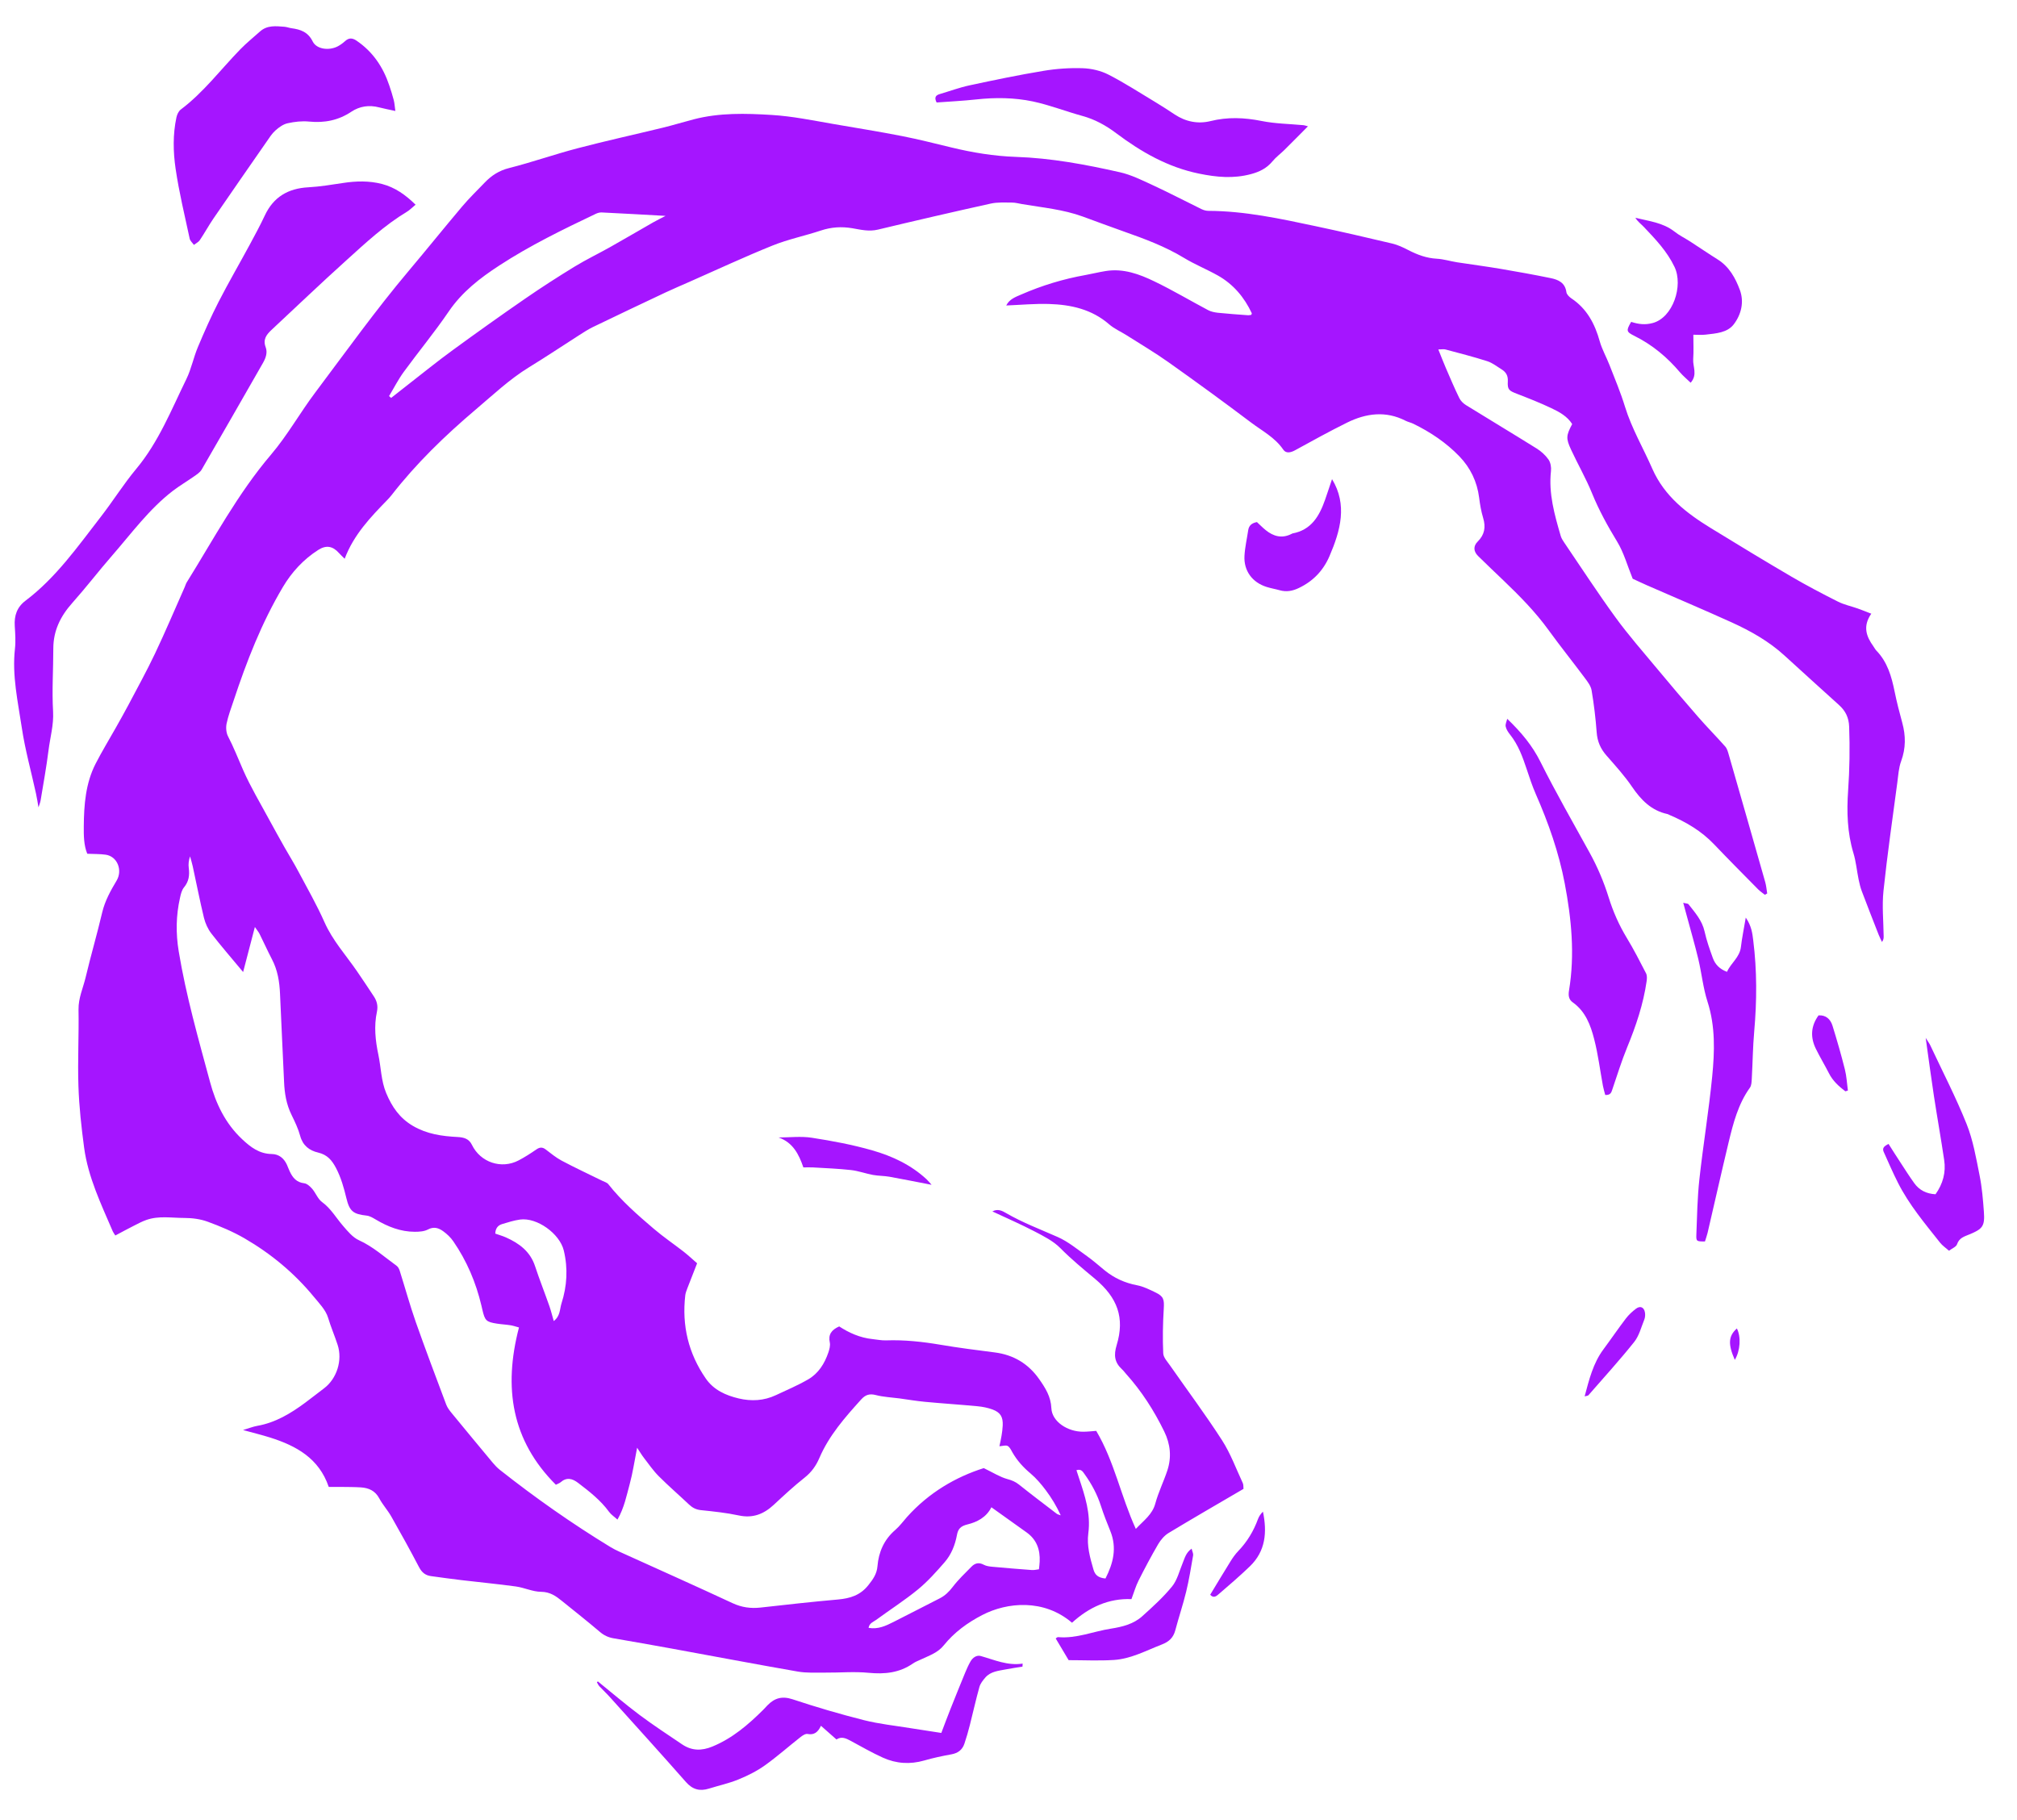
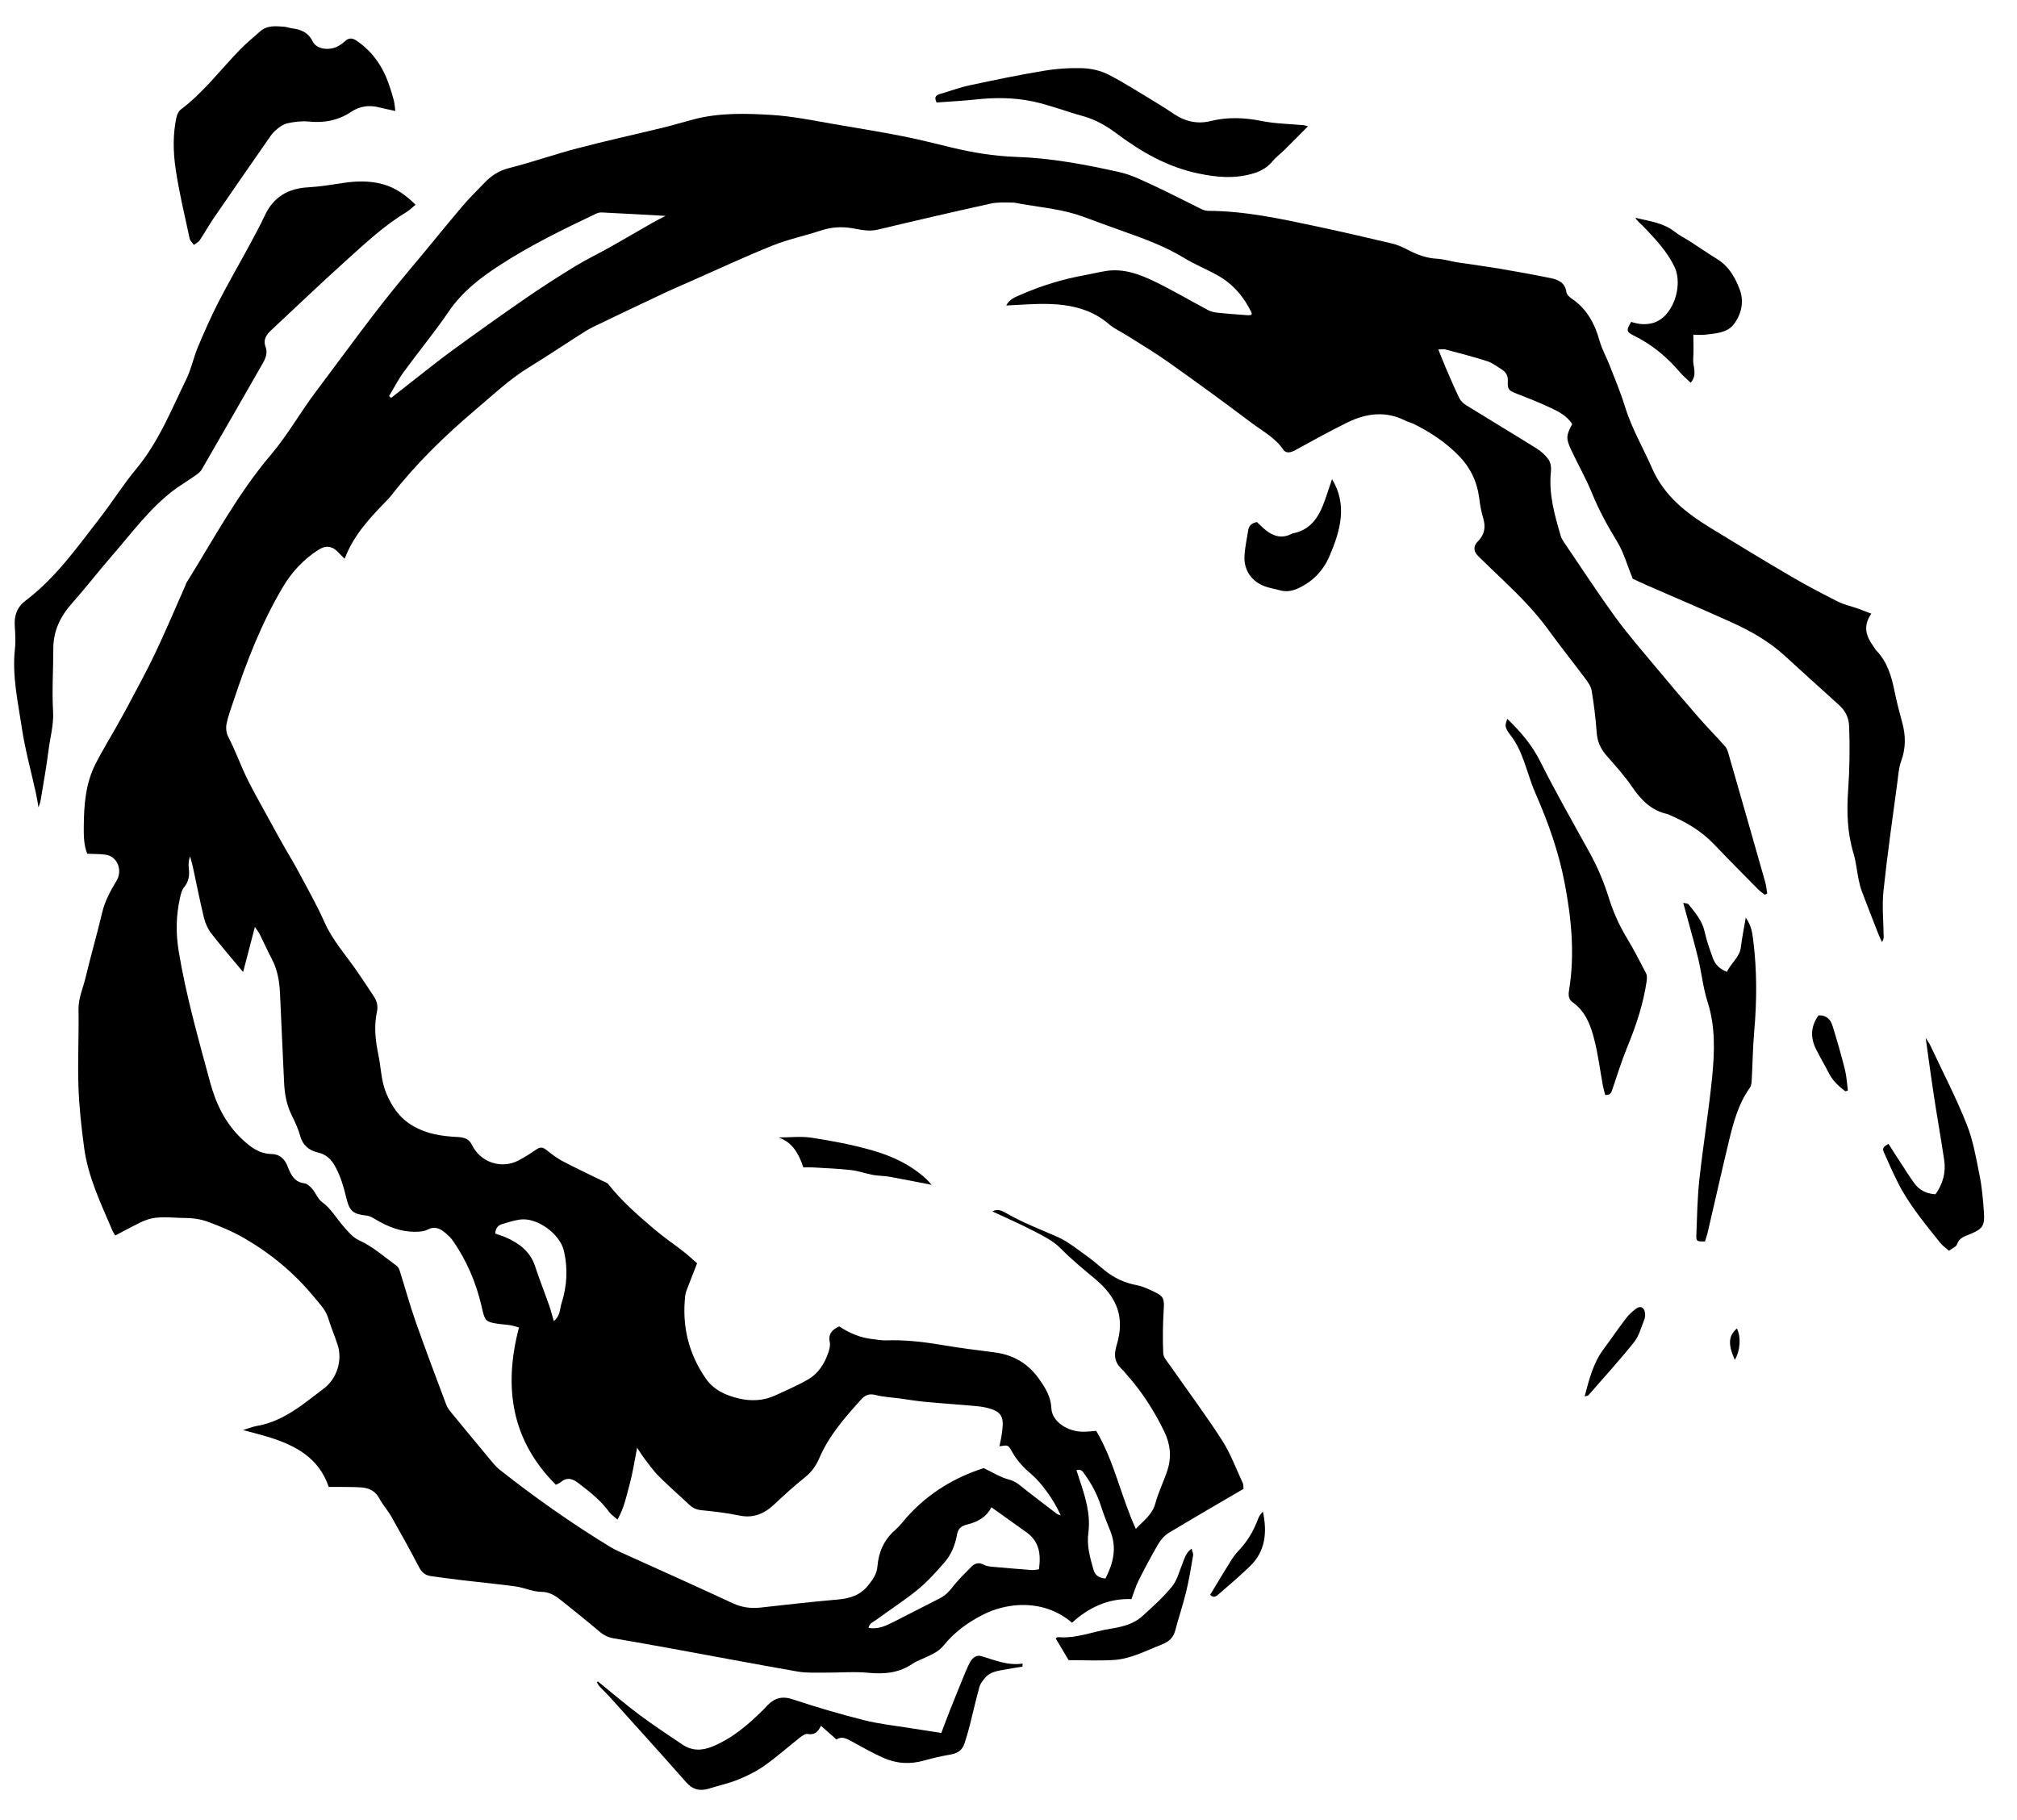
<svg xmlns="http://www.w3.org/2000/svg" id="Layer_1" data-name="Layer 1" version="1.1" viewBox="0 0 429 387">
  <defs>
    <style>
      .cls-1 {
-         fill: #a515ff;
+         fill: #000000;
        stroke-width: 0px;
      }
    </style>
  </defs>
  <g id="FIRE_02" data-name="FIRE 02">
    <path class="cls-1" d="M398.04,130.49c-1.92,2.74-1.08,4.91.43,7.01.21.3.38.64.63.9,2.35,2.43,3.22,5.5,3.87,8.7.45,2.22,1.02,4.42,1.62,6.61.76,2.77.78,5.44-.23,8.19-.52,1.41-.61,3-.81,4.51-1.02,7.7-2.14,15.38-2.95,23.1-.33,3.18,0,6.44.04,9.66,0,.36,0,.71-.36,1.2-.24-.52-.5-1.03-.71-1.56-1.2-3.07-2.41-6.14-3.57-9.22-.31-.81-.51-1.67-.69-2.53-.38-1.86-.55-3.79-1.1-5.6-1.32-4.37-1.44-8.83-1.13-13.29.32-4.54.39-9.07.22-13.61-.07-1.93-.79-3.36-2.15-4.59-3.86-3.5-7.73-6.98-11.57-10.5-3.34-3.06-7.23-5.25-11.3-7.1-5.94-2.69-11.94-5.23-17.91-7.84-1.14-.5-2.26-1.04-3.11-1.43-1.14-2.8-1.88-5.55-3.3-7.88-2.02-3.32-3.87-6.67-5.34-10.28-1.29-3.18-3.03-6.18-4.47-9.3-1.12-2.42-1.04-3.01.24-5.44-1.04-1.65-2.73-2.58-4.43-3.38-2.38-1.13-4.84-2.1-7.3-3.05-1.71-.66-2.06-.88-1.96-2.66.07-1.22-.4-1.97-1.33-2.55-.99-.61-1.95-1.38-3.04-1.73-2.92-.94-5.9-1.69-8.87-2.49-.4-.11-.85-.01-1.54-.01.57,1.41,1.05,2.67,1.58,3.9.93,2.15,1.84,4.31,2.87,6.42.29.61.86,1.17,1.45,1.53,4.99,3.09,10.02,6.1,15,9.21.97.6,1.88,1.43,2.53,2.35.45.64.62,1.65.53,2.45-.53,4.8.76,9.3,2.07,13.8.14.48.42.94.71,1.36,3.63,5.34,7.15,10.76,10.95,15.98,2.71,3.73,5.77,7.21,8.72,10.76,2.9,3.49,5.84,6.96,8.83,10.38,1.87,2.15,3.89,4.18,5.78,6.32.41.46.59,1.16.77,1.79,2.59,9.01,5.18,18.03,7.74,27.05.22.78.29,1.61.42,2.42l-.5.28c-.47-.38-.98-.72-1.41-1.14-3.15-3.19-6.31-6.37-9.4-9.61-2.69-2.82-5.95-4.74-9.49-6.24-.14-.06-.26-.15-.4-.18-3.45-.74-5.64-3-7.56-5.82-1.6-2.35-3.54-4.48-5.42-6.63-1.27-1.44-1.95-3-2.09-4.94-.22-2.99-.58-5.98-1.08-8.93-.16-.94-.85-1.84-1.45-2.64-2.54-3.41-5.21-6.73-7.7-10.17-2.81-3.89-6.16-7.27-9.6-10.57-1.8-1.73-3.62-3.44-5.39-5.19-.98-.97-1.07-2.1-.08-3.08,1.48-1.48,1.74-3.08,1.15-5.03-.42-1.4-.67-2.86-.85-4.31-.43-3.4-1.87-6.36-4.19-8.77-2.81-2.92-6.17-5.17-9.82-6.95-.52-.25-1.12-.37-1.63-.63-4.22-2.16-8.4-1.6-12.44.39-3.74,1.85-7.4,3.87-11.06,5.88-.94.52-1.94.73-2.52-.13-1.76-2.59-4.49-3.98-6.87-5.78-5.79-4.37-11.66-8.64-17.57-12.83-2.86-2.03-5.9-3.82-8.87-5.71-1.24-.79-2.63-1.38-3.72-2.33-3.7-3.22-8.14-4.19-12.81-4.33-2.97-.09-5.96.19-9.08.32.67-1.36,1.99-1.82,3.22-2.35,4.38-1.91,8.92-3.29,13.63-4.13,1.44-.26,2.86-.62,4.31-.85,3.74-.6,7.14.65,10.38,2.22,3.88,1.87,7.59,4.08,11.4,6.1.62.33,1.38.48,2.09.56,2.11.22,4.23.36,6.34.52.27.02.54-.05.75-.08.07-.2.13-.29.11-.33-1.59-3.4-3.92-6.17-7.19-8.02-2.36-1.33-4.9-2.35-7.21-3.75-4.05-2.46-8.43-4.08-12.86-5.64-2.9-1.02-5.78-2.11-8.67-3.16-4.17-1.52-8.56-1.92-12.89-2.65-.72-.12-1.45-.33-2.17-.33-1.52,0-3.1-.11-4.56.22-8.01,1.77-16,3.62-23.97,5.53-1.89.46-3.66.02-5.44-.29-2.3-.39-4.48-.25-6.71.49-3.4,1.13-6.95,1.85-10.27,3.19-5.98,2.41-11.82,5.14-17.72,7.74-1.67.74-3.36,1.45-5.02,2.23-5.17,2.44-10.33,4.88-15.47,7.37-1.05.51-2.03,1.16-3.02,1.79-3.52,2.25-6.99,4.58-10.56,6.76-4.16,2.55-7.67,5.89-11.37,9.02-6.51,5.52-12.62,11.43-17.87,18.18-.27.35-.57.67-.87.99-3.58,3.69-7.15,7.38-9.1,12.54-.5-.5-.86-.82-1.18-1.18-1.35-1.53-2.75-1.78-4.45-.69-3.15,2.02-5.62,4.7-7.52,7.9-4.52,7.61-7.71,15.81-10.48,24.18-.53,1.6-1.14,3.19-1.48,4.83-.18.86-.1,1.95.29,2.71,1.22,2.35,2.17,4.8,3.23,7.21,1.59,3.61,3.64,7.02,5.52,10.51,1.08,2,2.19,3.97,3.3,5.95.97,1.72,2.03,3.4,2.95,5.15,1.89,3.56,3.9,7.07,5.53,10.75,1.73,3.89,4.55,6.99,6.91,10.42,1.21,1.75,2.37,3.53,3.55,5.3.68,1.01.96,2.06.69,3.32-.66,3.07-.33,6.13.31,9.16.57,2.71.57,5.52,1.66,8.14,1.22,2.91,2.84,5.31,5.69,6.98,2.99,1.75,6.18,2.19,9.48,2.36,1.34.07,2.43.36,3.06,1.66,1.81,3.74,6.27,5.25,9.95,3.31,1.29-.68,2.54-1.48,3.74-2.31.71-.49,1.27-.56,1.98-.03,1.11.84,2.2,1.75,3.42,2.4,2.84,1.51,5.76,2.87,8.65,4.29.44.22.99.36,1.27.71,2.83,3.59,6.26,6.58,9.71,9.52,2.01,1.71,4.2,3.2,6.29,4.82.97.76,1.88,1.61,2.89,2.49-.73,1.86-1.42,3.61-2.09,5.36-.18.47-.37.97-.43,1.46-.74,6.44.67,12.36,4.37,17.7,1.69,2.44,4.23,3.57,6.99,4.23,2.7.64,5.37.5,7.92-.7,2.32-1.09,4.69-2.09,6.89-3.37,2.16-1.26,3.46-3.34,4.26-5.69.23-.68.45-1.48.31-2.15-.36-1.68.35-2.67,2-3.41,2.06,1.35,4.44,2.43,7.11,2.7.95.1,1.9.3,2.84.27,3.9-.14,7.75.28,11.59.93,3.83.65,7.68,1.14,11.53,1.63,4.02.51,7.18,2.41,9.49,5.72,1.3,1.86,2.46,3.67,2.57,6.16.12,2.83,3.47,5.04,6.84,4.99.95-.01,1.89-.12,2.7-.18,3.86,6.52,5.24,13.9,8.42,20.85,1.68-1.8,3.51-3.03,4.15-5.41.65-2.39,1.77-4.65,2.55-7,.94-2.84.66-5.62-.66-8.32-2.17-4.45-4.81-8.57-8.12-12.25-.29-.33-.55-.69-.88-.99-1.58-1.46-1.76-3-1.11-5.14,1.76-5.79.17-10.08-4.59-14.06-2.54-2.12-5.06-4.19-7.39-6.55-1.5-1.52-3.56-2.55-5.49-3.56-2.88-1.5-5.87-2.8-8.97-4.25,1.17-.65,2.16-.09,2.93.36,3.5,2.03,7.27,3.45,10.96,5.08,2.24.99,4.2,2.63,6.23,4.07,1.31.93,2.52,2.01,3.77,3.03,2.03,1.65,4.31,2.68,6.9,3.17,1.34.26,2.63.91,3.88,1.51,1.79.86,1.9,1.53,1.78,3.52-.19,3.14-.25,6.3-.11,9.45.04.89.9,1.78,1.47,2.61,3.69,5.29,7.55,10.46,11.04,15.88,1.81,2.81,2.98,6.04,4.41,9.1.17.37.11.85.15,1.24-5.37,3.14-10.68,6.21-15.93,9.38-.89.54-1.67,1.46-2.21,2.37-1.48,2.53-2.85,5.12-4.17,7.74-.59,1.16-.95,2.44-1.52,3.96-4.83-.21-9.06,1.74-12.64,5.02-5.99-5.12-13.79-4.38-19.07-1.65-3.19,1.65-5.98,3.69-8.22,6.47-1.26,1.57-3.08,2.16-4.79,2.97-.59.28-1.23.51-1.76.88-2.87,2-6.01,2.31-9.43,1.98-3.05-.3-6.15-.01-9.22-.04-1.96-.01-3.96.11-5.88-.23-8.95-1.56-17.87-3.26-26.81-4.89-4.11-.75-8.22-1.47-12.34-2.18-1.11-.19-2.04-.62-2.92-1.38-2.63-2.24-5.34-4.37-8.02-6.54-1.3-1.06-2.56-1.95-4.46-1.97-1.79-.01-3.55-.88-5.35-1.13-3.84-.53-7.71-.89-11.56-1.35-2.18-.26-4.36-.56-6.53-.86-1.18-.16-1.93-.78-2.51-1.88-1.9-3.64-3.89-7.23-5.92-10.8-.76-1.34-1.83-2.5-2.55-3.85-.87-1.63-2.24-2.23-3.91-2.34-1.39-.09-2.79-.08-4.18-.1-.87-.01-1.74,0-2.66,0-2.07-6.1-6.92-8.75-12.49-10.51-1.74-.55-3.53-.98-5.74-1.59,1.27-.38,2.14-.73,3.03-.89,3.87-.68,7.11-2.64,10.19-4.92,1.35-1,2.67-2.05,4.01-3.06,2.74-2.07,3.96-5.98,2.89-9.25-.63-1.94-1.44-3.8-2.03-5.77-.5-1.66-1.91-3.09-3.07-4.5-4.14-5.03-9.11-9.14-14.73-12.4-2.46-1.42-5.12-2.54-7.8-3.52-1.55-.57-3.3-.8-4.96-.8-2.69,0-5.44-.51-8.08.42-.89.31-1.73.76-2.58,1.19-1.29.65-2.56,1.34-4.03,2.12-.24-.38-.43-.61-.54-.87-2.48-5.79-5.25-11.51-6.1-17.83-.58-4.35-1.07-8.74-1.21-13.13-.18-5.4.12-10.81.02-16.22-.04-2.45.97-4.58,1.51-6.84,1.1-4.63,2.44-9.2,3.53-13.84.59-2.48,1.8-4.64,3.07-6.77,1.3-2.19.16-5.15-2.34-5.5-1.21-.17-2.46-.13-3.91-.2-.74-1.79-.76-3.89-.74-5.86.04-4.55.38-9.12,2.51-13.28,1.33-2.61,2.87-5.11,4.3-7.66.9-1.6,1.8-3.19,2.66-4.81,1.91-3.63,3.9-7.22,5.66-10.93,2.22-4.67,4.23-9.44,6.33-14.17.15-.33.24-.7.43-1.01,5.73-9.21,10.84-18.84,17.92-27.16,3.53-4.15,6.17-8.91,9.43-13.24,6.52-8.68,12.84-17.52,19.84-25.83,3.83-4.54,7.55-9.18,11.38-13.71,1.51-1.79,3.21-3.43,4.83-5.12,1.44-1.5,3.05-2.54,5.16-3.07,4.9-1.24,9.68-2.93,14.57-4.21,6.02-1.58,12.1-2.91,18.14-4.38,2.21-.54,4.38-1.21,6.58-1.78,5.46-1.42,11-1.27,16.57-.93,4.41.27,8.71,1.16,13.04,1.91,4.91.85,9.83,1.63,14.71,2.59,3.52.69,7,1.58,10.49,2.42,4.5,1.09,9.06,1.84,13.69,2,7.5.25,14.85,1.62,22.14,3.27,2.39.54,4.68,1.68,6.93,2.72,3.52,1.63,6.96,3.43,10.44,5.13.44.21.96.36,1.44.36,7.76.03,15.28,1.66,22.81,3.26,5.44,1.16,10.86,2.4,16.27,3.69,1.19.28,2.34.82,3.44,1.39,1.91.99,3.86,1.72,6.05,1.84,1.45.08,2.88.53,4.32.76,3.11.48,6.23.88,9.34,1.41,3.54.6,7.08,1.24,10.59,1.96,1.62.33,3.06.98,3.33,2.98.06.48.6,1.02,1.05,1.32,3.31,2.2,5,5.41,6.04,9.13.49,1.74,1.42,3.36,2.08,5.06,1.14,2.93,2.37,5.84,3.29,8.85,1.43,4.65,3.89,8.81,5.82,13.22,2.57,5.84,7.29,9.45,12.47,12.63,5.69,3.49,11.39,6.95,17.14,10.32,3.22,1.88,6.53,3.62,9.87,5.3,1.29.65,2.76.96,4.14,1.44.88.31,1.74.66,2.92,1.12ZM110.38,282.36c-.74-.2-1.28-.39-1.83-.47-.94-.15-1.9-.19-2.84-.34-2.31-.36-2.57-.63-3.12-2.99-.07-.29-.13-.57-.2-.86-1.16-4.91-3.1-9.48-5.96-13.64-.57-.83-1.34-1.57-2.16-2.16-.96-.7-1.99-1.05-3.27-.37-.79.42-1.85.48-2.78.48-3.02,0-5.73-1.08-8.29-2.6-.61-.36-1.28-.77-1.95-.84-2.86-.31-3.64-.93-4.31-3.72-.53-2.2-1.13-4.35-2.2-6.4-.88-1.68-1.88-2.84-3.81-3.29-1.85-.43-3.25-1.48-3.81-3.53-.42-1.55-1.13-3.03-1.84-4.48-1.1-2.23-1.49-4.58-1.59-7.03-.27-6.24-.6-12.47-.86-18.7-.11-2.6-.51-5.09-1.74-7.42-.92-1.75-1.72-3.57-2.61-5.34-.21-.42-.52-.78-1-1.48-.85,3.27-1.61,6.18-2.5,9.58-2.5-3.01-4.71-5.55-6.77-8.21-.73-.95-1.27-2.15-1.56-3.32-.88-3.64-1.59-7.31-2.39-10.97-.15-.71-.38-1.41-.57-2.11-.29.89-.38,1.7-.27,2.49.2,1.53.02,2.87-1.02,4.12-.48.58-.68,1.46-.85,2.24-.85,3.76-.9,7.52-.27,11.35,1.56,9.44,4.18,18.61,6.67,27.82,1.23,4.57,3.24,8.79,6.81,12.14,1.82,1.71,3.66,3.12,6.31,3.16,1.52.02,2.6.9,3.23,2.29.21.47.38.96.6,1.42.62,1.32,1.43,2.32,3.07,2.51.61.07,1.25.67,1.7,1.18.76.89,1.19,2.15,2.09,2.81,1.9,1.38,3,3.38,4.48,5.08.99,1.15,2.06,2.45,3.38,3.05,3,1.36,5.38,3.54,7.99,5.42.32.23.55.67.67,1.05,1.15,3.64,2.16,7.32,3.42,10.92,2.07,5.88,4.28,11.71,6.47,17.55.25.67.72,1.28,1.18,1.84,2.89,3.52,5.79,7.03,8.71,10.53.47.56.98,1.1,1.55,1.55,7.5,5.92,15.31,11.41,23.48,16.39.62.38,1.29.71,1.95,1.01,8.02,3.64,16.06,7.22,24.05,10.94,1.96.91,3.87,1.16,5.96.93,5.47-.61,10.94-1.23,16.43-1.71,2.58-.23,4.77-.89,6.48-3.05.99-1.25,1.8-2.37,1.94-4.03.25-3.02,1.4-5.66,3.78-7.71.94-.81,1.68-1.84,2.51-2.77,4.62-5.16,10.36-8.51,16.32-10.39,2.01.97,3.45,1.9,5.02,2.33.96.26,1.72.57,2.48,1.18,2.64,2.11,5.33,4.14,8.01,6.19.24.18.57.23.86.34-.91-1.98-1.97-3.73-3.19-5.35-.96-1.28-2.02-2.53-3.24-3.56-1.55-1.3-2.85-2.74-3.85-4.48-.28-.5-.56-1.12-1.01-1.36-.41-.22-1.06.02-1.75.06.17-.83.34-1.53.45-2.24.12-.72.22-1.46.25-2.19.08-1.81-.48-2.76-2.17-3.39-1.01-.37-2.11-.59-3.19-.69-3.72-.35-7.46-.59-11.18-.94-1.82-.17-3.63-.48-5.45-.73-1.67-.22-3.38-.29-5-.71-1.34-.35-2.22-.05-3.1.92-3.45,3.82-6.85,7.67-8.91,12.48-.7,1.64-1.68,3.01-3.13,4.16-2.29,1.81-4.44,3.81-6.58,5.8-2.13,1.97-4.44,2.89-7.42,2.25-2.65-.57-5.36-.85-8.06-1.13-1.03-.11-1.79-.5-2.51-1.18-2.14-2.02-4.36-3.94-6.44-6.02-1.18-1.18-2.14-2.58-3.16-3.9-.46-.59-.84-1.25-1.46-2.18-.58,2.91-.93,5.37-1.58,7.75-.67,2.44-1.14,4.98-2.6,7.54-.69-.63-1.35-1.05-1.78-1.64-1.8-2.47-4.17-4.32-6.57-6.15-1.25-.96-2.45-1.28-3.76-.14-.21.19-.51.27-.99.52-9.42-9.41-11.19-20.63-7.86-33.41ZM82.75,84.25c.15.13.29.26.44.39,1.18-.93,2.35-1.86,3.54-2.78,3.18-2.47,6.31-5.02,9.57-7.39,5.09-3.72,10.23-7.38,15.42-10.96,3.43-2.37,6.95-4.63,10.51-6.81,2.44-1.49,5.03-2.73,7.52-4.13,3.06-1.72,6.09-3.51,9.14-5.25.77-.44,1.58-.83,2.67-1.4-4.81-.27-9.2-.52-13.58-.73-.41-.02-.86.1-1.24.28-7.01,3.34-13.99,6.73-20.52,10.99-4.15,2.7-7.94,5.63-10.78,9.8-3.01,4.42-6.43,8.55-9.58,12.87-1.17,1.61-2.08,3.41-3.11,5.12ZM210.87,320.59c-1.09,2.21-3.15,3.19-5.03,3.65-1.58.38-2.07,1-2.31,2.29-.4,2.14-1.2,4.13-2.61,5.76-1.77,2.04-3.6,4.09-5.68,5.8-2.83,2.32-5.94,4.31-8.9,6.48-.59.43-1.45.68-1.6,1.69,2.04.36,3.7-.45,5.33-1.27,3.27-1.64,6.52-3.35,9.79-5,1.14-.58,1.98-1.4,2.76-2.42,1.19-1.56,2.63-2.93,4.02-4.34.73-.74,1.57-.95,2.59-.4.55.3,1.26.38,1.9.44,2.78.26,5.56.48,8.34.69.48.04.97-.1,1.51-.16.06-.63.13-1.13.15-1.64.12-2.54-.64-4.68-2.79-6.21-2.45-1.74-4.89-3.5-7.49-5.35ZM105.35,262.4c.75.27,1.52.48,2.24.8,2.84,1.26,5.18,2.99,6.21,6.12.94,2.85,2.05,5.64,3.04,8.47.35,1,.6,2.03.94,3.21,1.41-1.08,1.26-2.54,1.64-3.74,1.19-3.7,1.41-7.47.49-11.28-.87-3.58-5.71-7.07-9.31-6.57-1.3.18-2.57.59-3.83.97-.93.28-1.4.99-1.43,2.02ZM235.12,335.77c1.66-3.25,2.48-6.51,1.05-10.07-.71-1.76-1.42-3.53-2-5.34-.79-2.47-1.99-4.72-3.5-6.81-.36-.5-.68-1.15-1.72-.83.18.56.35,1.07.52,1.59,1.28,3.83,2.56,7.66,2.01,11.79-.36,2.69.36,5.22,1.09,7.75.32,1.12.97,1.76,2.55,1.91Z" />
    <path class="cls-1" d="M8.18,171.71c-.16-.93-.31-1.95-.53-2.94-1.01-4.65-2.31-9.26-3.01-13.96-.83-5.56-2.1-11.1-1.46-16.81.18-1.59.06-3.23-.04-4.84-.14-2.21.46-4.01,2.29-5.39,6.47-4.89,11.08-11.48,15.97-17.79,2.61-3.36,4.87-7,7.59-10.26,4.76-5.72,7.45-12.55,10.66-19.11,1.05-2.15,1.51-4.59,2.45-6.81,1.36-3.23,2.78-6.45,4.38-9.57,2.11-4.11,4.43-8.1,6.63-12.17,1.11-2.06,2.23-4.12,3.22-6.24,1.85-3.94,4.97-5.75,9.25-5.98,2.48-.14,4.94-.55,7.4-.92,2.79-.43,5.56-.49,8.29.22,2.75.72,4.98,2.3,7.12,4.4-.74.61-1.24,1.14-1.84,1.5-4.75,2.86-8.78,6.62-12.85,10.3-5.39,4.86-10.65,9.88-15.96,14.84-1.06.99-1.85,2.02-1.24,3.65.44,1.16.04,2.3-.57,3.37-4.34,7.57-8.66,15.14-13.04,22.69-.34.58-1,1.01-1.57,1.41-1.49,1.05-3.07,1.98-4.52,3.08-5.06,3.88-8.8,9.03-12.94,13.78-2.89,3.32-5.57,6.82-8.5,10.11-2.49,2.8-4.02,5.87-4.02,9.68,0,4.46-.31,8.94-.05,13.39.16,2.87-.63,5.52-.97,8.26-.45,3.56-1.09,7.1-1.68,10.64-.09.55-.33,1.07-.46,1.49Z" />
    <path class="cls-1" d="M84.06,23.6c-1.32-.29-2.39-.49-3.43-.76-2.11-.55-4.12-.26-5.91.93-2.76,1.84-5.71,2.41-8.98,2.09-1.5-.15-3.09.03-4.57.36-.94.21-1.85.87-2.59,1.53-.75.67-1.31,1.57-1.9,2.42-3.76,5.42-7.53,10.83-11.26,16.28-1.03,1.51-1.91,3.13-2.93,4.64-.28.42-.83.67-1.25,1-.31-.45-.8-.85-.9-1.34-1.06-4.94-2.26-9.87-2.99-14.86-.53-3.61-.6-7.32.18-10.94.13-.6.46-1.31.93-1.66,4.85-3.65,8.47-8.5,12.65-12.8,1.32-1.35,2.8-2.55,4.21-3.81,1.52-1.35,3.35-1.13,5.16-.99.51.04,1,.24,1.5.31,1.93.26,3.53.79,4.53,2.82.82,1.67,3.47,2,5.32,1.04.58-.3,1.12-.71,1.61-1.15.8-.71,1.53-.64,2.38-.07,3.47,2.35,5.67,5.62,6.98,9.54.35,1.04.69,2.09.96,3.16.17.68.2,1.39.33,2.28Z" />
    <path class="cls-1" d="M278.19,26.87c-1.8,1.81-3.38,3.42-4.99,5.01-.83.82-1.8,1.52-2.54,2.42-1.23,1.49-2.76,2.25-4.61,2.74-3.72.99-7.28.66-11.03-.11-6.67-1.37-12.3-4.61-17.62-8.6-2.19-1.65-4.52-2.94-7.19-3.67-3.53-.97-6.96-2.32-10.52-3.08-3.95-.83-8-.87-12.04-.43-2.83.31-5.68.44-8.44.65-.58-1.14-.13-1.56.7-1.8,2.11-.62,4.18-1.39,6.32-1.85,5.22-1.12,10.45-2.21,15.72-3.08,2.74-.46,5.56-.65,8.33-.56,1.85.06,3.84.52,5.48,1.36,3.45,1.77,6.71,3.89,10.04,5.89,1.38.83,2.73,1.71,4.07,2.6,2.33,1.54,4.94,2.05,7.58,1.4,3.66-.91,7.2-.76,10.86-.03,2.93.59,5.97.62,8.95.9.2.02.4.1.93.24Z" />
    <path class="cls-1" d="M320.59,152.91c3.01,2.89,5.34,5.72,7.04,9.12,3.28,6.56,6.94,12.93,10.48,19.36,1.67,3.03,3.01,6.19,4.04,9.49.94,3.02,2.2,5.89,3.85,8.61,1.48,2.44,2.79,5,4.1,7.54.23.45.21,1.11.13,1.65-.7,4.9-2.27,9.54-4.15,14.11-1.19,2.9-2.12,5.92-3.13,8.89-.22.66-.36,1.29-1.53,1.23-.15-.6-.36-1.26-.49-1.94-.61-3.31-1.02-6.68-1.86-9.93-.76-2.98-1.85-5.91-4.56-7.83-.86-.61-.97-1.47-.79-2.54,1.26-7.63.52-15.21-.91-22.74-1.25-6.59-3.46-12.87-6.15-19-.76-1.74-1.36-3.56-1.96-5.37-.86-2.58-1.78-5.12-3.51-7.29-.41-.51-.81-1.11-.94-1.73-.11-.5.2-1.09.32-1.63Z" />
    <path class="cls-1" d="M127.16,357.65c2.95,2.39,5.84,4.86,8.88,7.14,2.93,2.19,6.01,4.2,9.04,6.25,2.05,1.38,4.13,1.42,6.45.46,4.25-1.75,7.61-4.64,10.8-7.81.31-.31.61-.64.91-.96,1.51-1.55,3.11-2.01,5.33-1.28,5,1.66,10.07,3.15,15.17,4.44,3.25.82,6.63,1.17,9.95,1.71,2.23.36,4.46.69,6.52,1.01.7-1.84,1.3-3.46,1.94-5.07,1.03-2.59,2.07-5.17,3.13-7.74.33-.81.7-1.62,1.13-2.38.47-.83,1.31-1.42,2.19-1.17,2.91.82,5.7,2.1,8.91,1.61-.01.22-.03.43-.04.65-1.18.19-2.36.35-3.52.58-1.57.31-3.25.42-4.39,1.75-.51.6-1.05,1.27-1.25,2-.75,2.68-1.34,5.39-2.03,8.09-.34,1.34-.72,2.68-1.17,4-.44,1.28-1.36,1.98-2.74,2.23-1.94.35-3.88.76-5.78,1.31-3.03.87-5.98.68-8.8-.6-2.33-1.05-4.56-2.34-6.82-3.56-1-.54-1.97-1.03-3.06-.31-1.08-.95-2.1-1.85-3.3-2.91-.65,1.4-1.47,2-2.85,1.74-.45-.09-1.09.34-1.52.68-2.53,1.99-4.95,4.14-7.57,6.01-1.71,1.22-3.65,2.18-5.6,2.98-2.02.83-4.19,1.3-6.28,1.95-1.94.61-3.48.21-4.89-1.39-5.32-6.05-10.74-12.02-16.13-18.01-.73-.82-1.54-1.57-2.29-2.37-.22-.24-.35-.56-.52-.84.06-.06.12-.13.19-.19Z" />
    <path class="cls-1" d="M367.32,206.71c.84-1.88,2.7-3.06,2.96-5.28.22-1.93.63-3.83,1.03-6.25,1.24,1.81,1.41,3.37,1.59,4.85.81,6.43.78,12.87.21,19.33-.3,3.36-.33,6.74-.52,10.11-.04.64-.05,1.41-.4,1.89-2.5,3.49-3.54,7.54-4.52,11.6-1.54,6.41-2.98,12.85-4.48,19.28-.15.63-.38,1.24-.56,1.83-1.76,0-1.88-.01-1.83-1.41.15-3.96.22-7.93.65-11.86.8-7.28,2-14.52,2.72-21.81.52-5.31.7-10.65-.99-15.91-.94-2.91-1.24-6.02-1.95-9.02-.73-3.06-1.61-6.08-2.43-9.12-.24-.89-.48-1.77-.79-2.91.61.16.99.14,1.12.31,1.39,1.78,2.9,3.45,3.42,5.79.42,1.92,1.09,3.8,1.76,5.66.49,1.35,1.44,2.34,3.01,2.93Z" />
    <path class="cls-1" d="M346.95,68.47c1.59.51,2.96.67,4.57.24,4.31-1.15,6.54-7.94,4.64-11.93-1.6-3.35-4.05-5.89-6.51-8.49-.6-.63-1.32-1.15-1.82-1.96,2.91.71,5.87,1.02,8.3,2.92,1.03.81,2.23,1.4,3.34,2.11,1.96,1.27,3.89,2.59,5.87,3.83,2.44,1.53,3.77,3.94,4.71,6.47.95,2.55.31,5.21-1.27,7.3-1.39,1.84-3.82,1.96-6,2.22-.86.1-1.74.02-2.62.02,0,1.77.09,3.5-.03,5.21-.11,1.57.98,3.28-.54,5-.83-.81-1.61-1.44-2.26-2.2-2.73-3.23-5.91-5.88-9.72-7.77-1.73-.86-1.76-1.12-.67-2.98Z" />
    <path class="cls-1" d="M401.69,243.34c.87,1.37,1.68,2.66,2.52,3.93.96,1.47,1.9,2.96,2.93,4.39,1.08,1.51,2.61,2.27,4.53,2.37,1.58-2.23,2.24-4.65,1.84-7.29-.68-4.57-1.49-9.11-2.19-13.68-.6-3.93-1.12-7.88-1.74-12.29.48.78.78,1.16.98,1.59,2.61,5.57,5.45,11.05,7.73,16.75,1.37,3.43,2.01,7.19,2.74,10.84.52,2.57.74,5.22.93,7.84.22,3.02-.28,3.63-3.09,4.78-1.05.43-2.17.73-2.62,2.09-.18.56-1.06.88-1.71,1.38-.72-.63-1.41-1.09-1.89-1.7-3.23-4.08-6.6-8.07-8.97-12.76-1.09-2.15-2.04-4.36-3.03-6.56-.35-.78.05-1.24,1.05-1.7Z" />
    <path class="cls-1" d="M283.31,101.91c3.31,5.45,1.81,10.92-.54,16.39-1.34,3.1-3.5,5.34-6.55,6.79-1.32.63-2.62.86-4.04.46-.92-.26-1.86-.41-2.77-.7-3.05-.95-4.9-3.43-4.72-6.62.1-1.82.52-3.62.79-5.43.15-1.01.75-1.54,1.86-1.75.58.53,1.18,1.16,1.85,1.7,1.66,1.35,3.48,1.85,5.5.82.07-.03.13-.08.2-.1,4.01-.73,5.72-3.69,6.93-7.13.53-1.51,1.02-3.03,1.5-4.44Z" />
    <path class="cls-1" d="M253.45,329.41c.15.64.38,1.05.32,1.42-.45,2.59-.86,5.19-1.48,7.73-.67,2.77-1.59,5.48-2.32,8.24-.42,1.57-1.36,2.42-2.86,3-3.34,1.29-6.56,3.06-10.2,3.29-3.2.2-6.42.04-9.62.04-.87-1.47-1.75-2.95-2.75-4.62.14-.08.34-.3.51-.28,3.9.35,7.48-1.22,11.22-1.8,2.42-.38,4.79-.96,6.65-2.62,2.23-2.01,4.48-4.04,6.37-6.36,1.11-1.36,1.55-3.28,2.25-4.96.44-1.05.68-2.21,1.91-3.08Z" />
    <path class="cls-1" d="M198.14,252.02c-3-.58-5.98-1.18-8.97-1.72-1.15-.2-2.34-.17-3.49-.38-1.57-.29-3.1-.86-4.68-1.04-2.69-.3-5.4-.4-8.1-.56-.65-.04-1.31,0-2.03,0-.95-2.79-2.21-5.3-5.27-6.37,2.36,0,4.77-.3,7.08.06,4.33.67,8.67,1.48,12.87,2.69,4.22,1.21,8.22,3.08,11.52,6.14.4.38.75.82,1.06,1.17Z" />
    <path class="cls-1" d="M337.04,297.02c.96-3.59,1.8-7.03,3.98-9.98,1.61-2.17,3.14-4.42,4.78-6.57.61-.8,1.38-1.51,2.18-2.11.9-.67,1.71-.3,1.89.83.08.48.04,1.05-.14,1.5-.66,1.62-1.1,3.45-2.16,4.77-3.1,3.88-6.45,7.56-9.72,11.31-.11.13-.38.13-.8.25Z" />
    <path class="cls-1" d="M392.5,232.14c-1.39-1.06-2.67-2.21-3.49-3.83-.9-1.76-1.92-3.45-2.79-5.22-1.18-2.41-1.11-4.79.57-7.11,1.53-.11,2.53.78,2.97,2.2.95,3.07,1.85,6.17,2.63,9.29.37,1.46.44,3,.64,4.5-.18.05-.36.11-.53.16Z" />
    <path class="cls-1" d="M257.4,339.21c1.49-2.45,2.9-4.82,4.36-7.16.46-.74.98-1.47,1.58-2.1,1.91-1.98,3.29-4.27,4.23-6.85.21-.57.58-1.09,1.05-1.56.9,4.35.59,8.39-2.79,11.64-2.1,2.02-4.32,3.93-6.53,5.83-.5.43-1.15,1.08-1.9.2Z" />
    <path class="cls-1" d="M369.42,282.57c.92,1.81.73,4.74-.44,6.69-1.48-3.36-1.37-5.06.44-6.69Z" />
  </g>
</svg>
